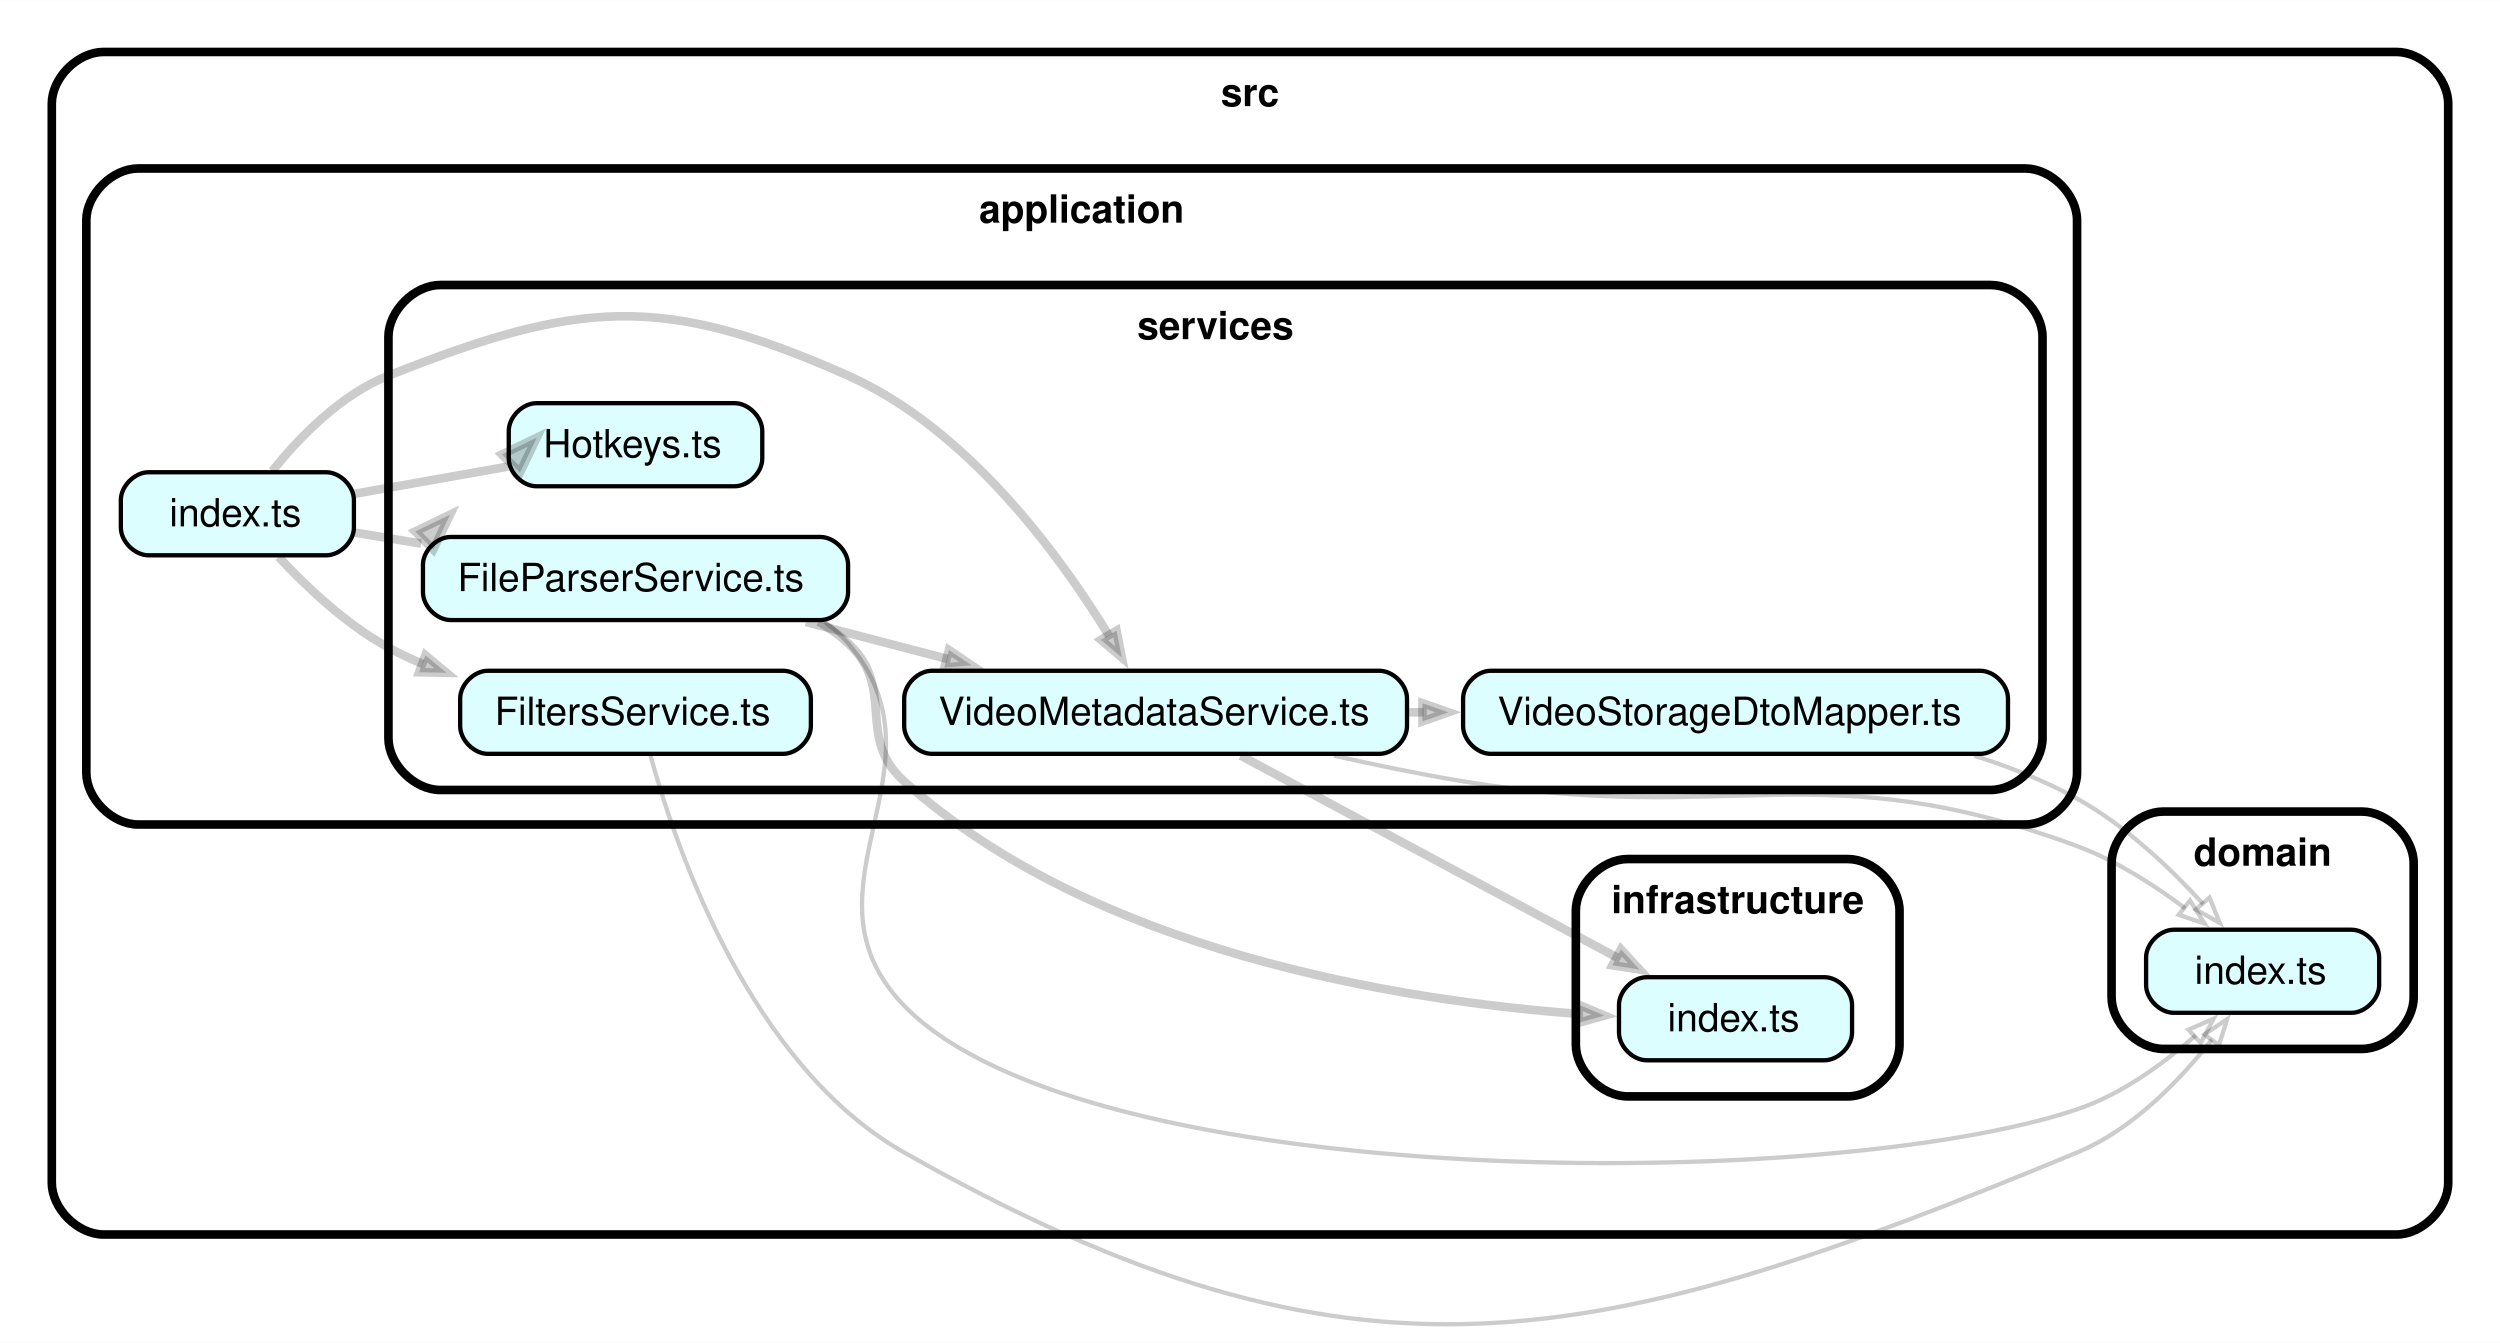
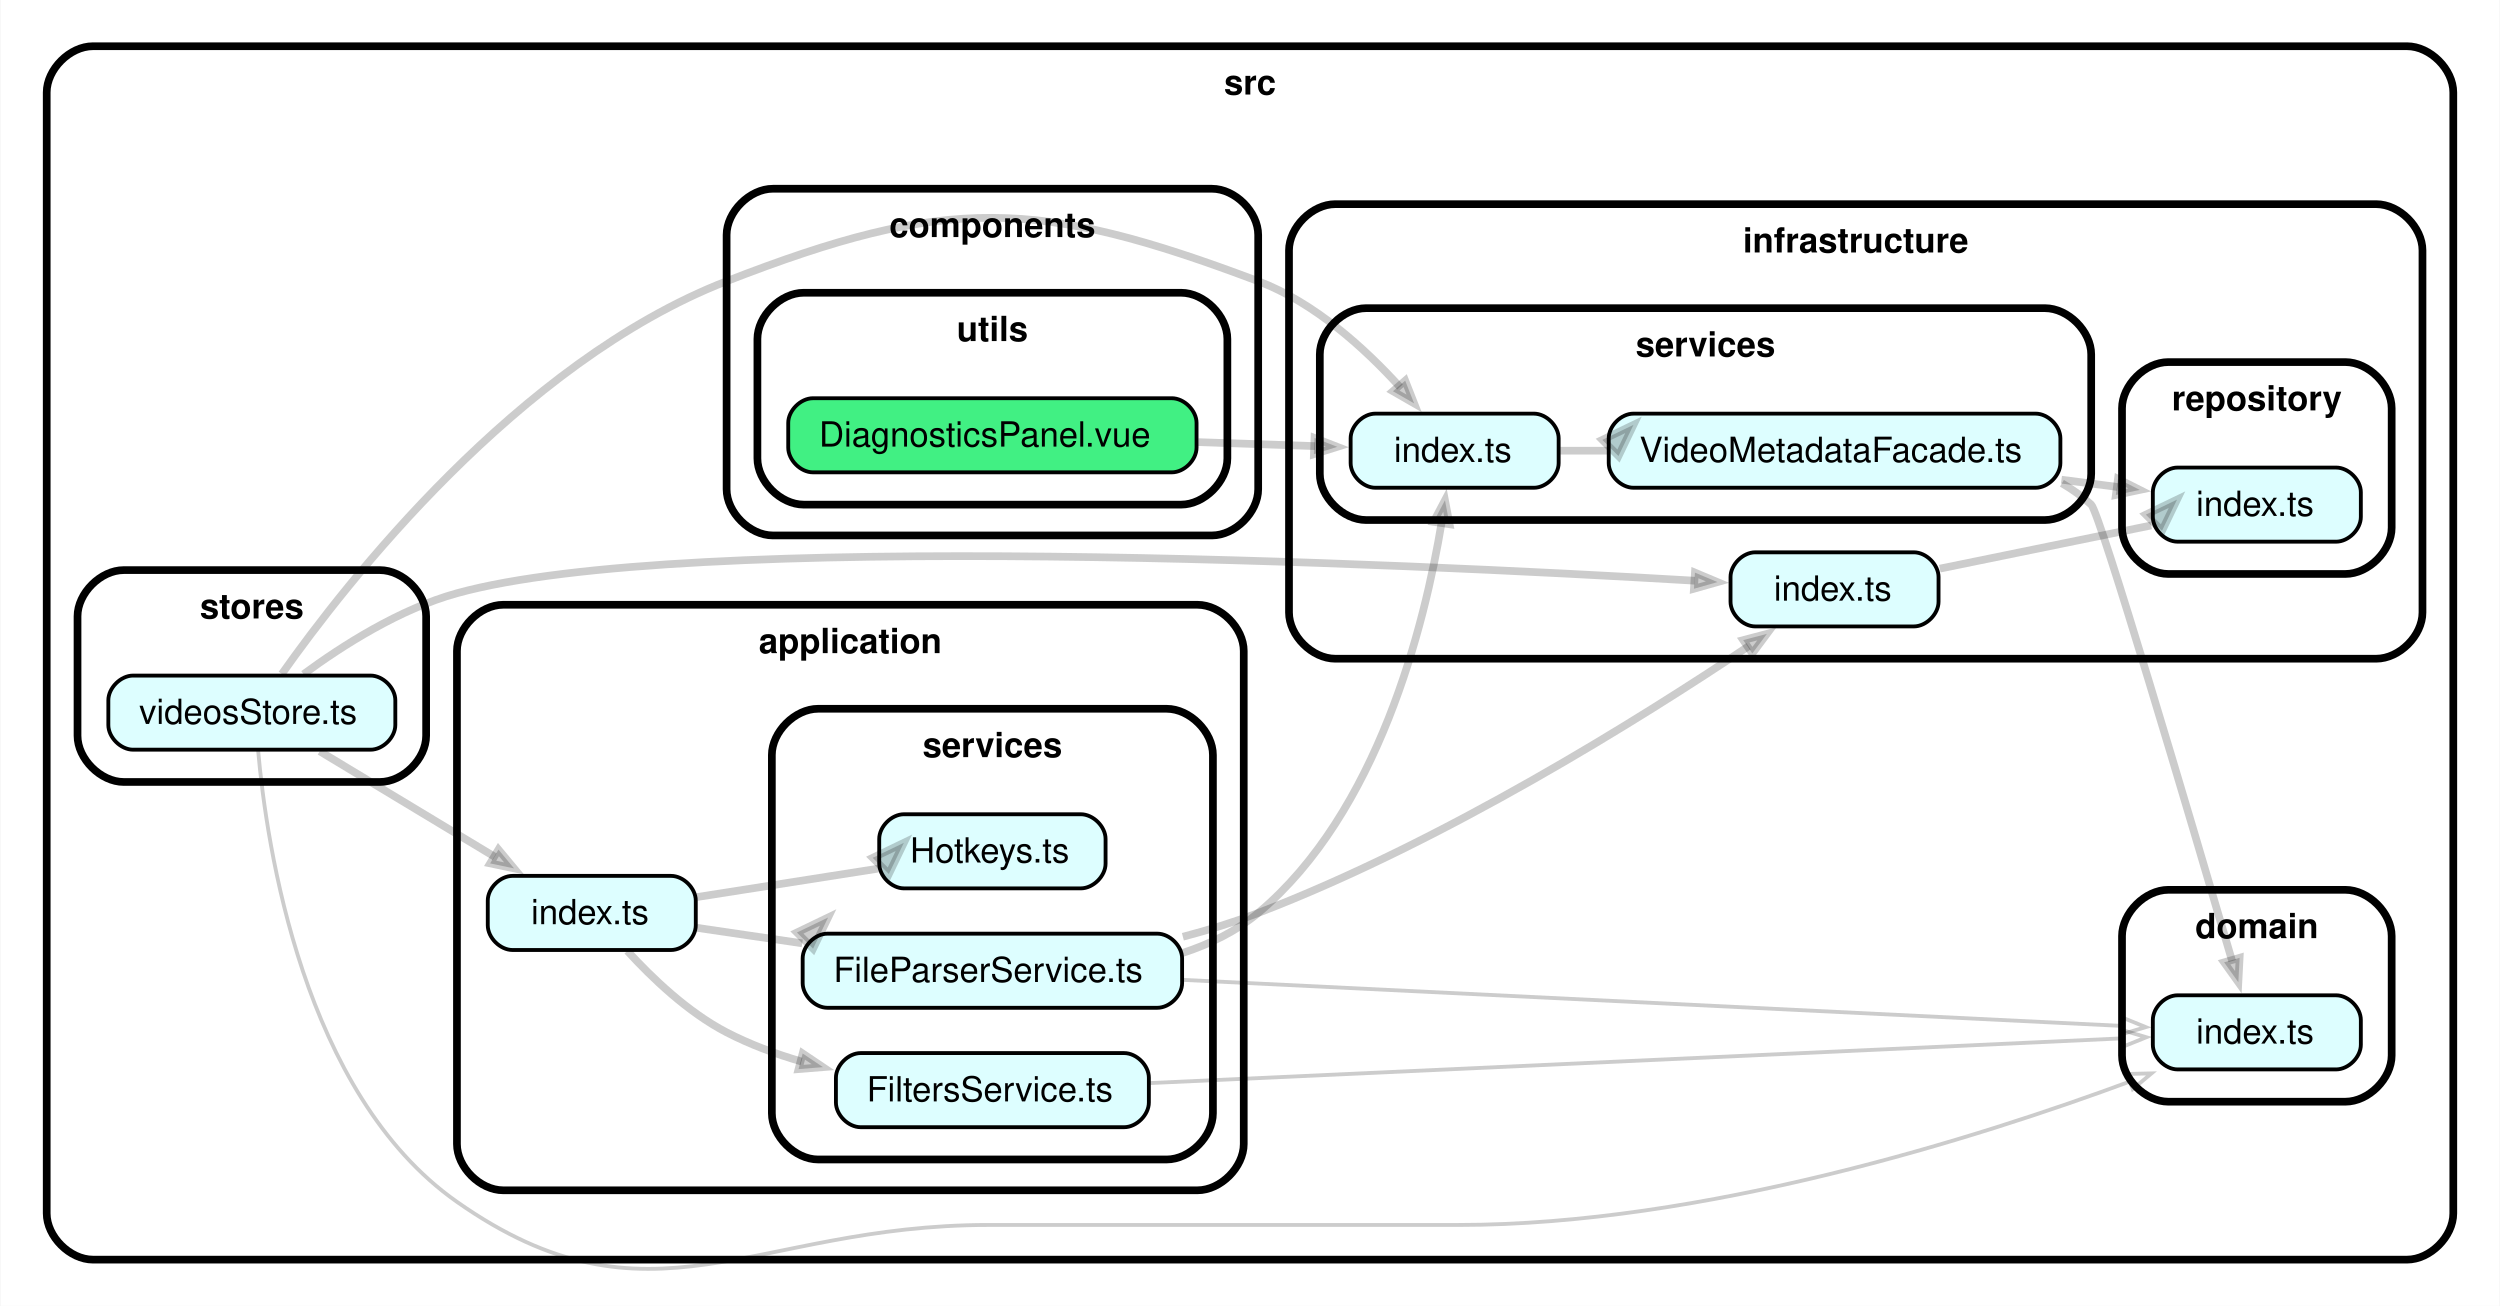
- <svg xmlns="http://www.w3.org/2000/svg" xmlns:xlink="http://www.w3.org/1999/xlink" width="579pt" height="311pt" viewBox="0.00 0.00 579.25 311.06">
-   <g id="graph0" class="graph" transform="scale(1 1) rotate(0) translate(4 307.06)">
-     <polygon fill="white" stroke="none" points="-4,4 -4,-307.06 575.25,-307.06 575.25,4 -4,4" />
+ <svg xmlns="http://www.w3.org/2000/svg" xmlns:xlink="http://www.w3.org/1999/xlink" width="649pt" height="339pt" viewBox="0.00 0.00 648.75 339.00">
+   <g id="graph0" class="graph" transform="scale(1 1) rotate(0) translate(4 335)">
+     <polygon fill="white" stroke="none" points="-4,4 -4,-335 644.75,-335 644.75,4 -4,4" />
    <g id="clust1" class="cluster">
-       <path fill="#ffffff" stroke="black" stroke-width="2" d="M20,-21.06C20,-21.06 551.25,-21.06 551.25,-21.06 557.25,-21.06 563.25,-27.06 563.25,-33.06 563.25,-33.06 563.25,-283.06 563.25,-283.06 563.25,-289.06 557.25,-295.06 551.25,-295.06 551.25,-295.06 20,-295.06 20,-295.06 14,-295.06 8,-289.06 8,-283.06 8,-283.06 8,-33.06 8,-33.06 8,-27.06 14,-21.06 20,-21.06" />
-       <text text-anchor="middle" x="285.62" y="-282.51" font-family="Helvetica,sans-Serif" font-weight="bold" font-size="9.00">src</text>
+       <path fill="#ffffff" stroke="black" stroke-width="2" d="M20,-8C20,-8 620.75,-8 620.75,-8 626.75,-8 632.75,-14 632.75,-20 632.75,-20 632.75,-311 632.75,-311 632.75,-317 626.75,-323 620.75,-323 620.75,-323 20,-323 20,-323 14,-323 8,-317 8,-311 8,-311 8,-20 8,-20 8,-14 14,-8 20,-8" />
+       <text text-anchor="middle" x="320.38" y="-310.45" font-family="Helvetica,sans-Serif" font-weight="bold" font-size="9.00">src</text>
    </g>
    <g id="clust2" class="cluster">
-       <path fill="#ffffff" stroke="black" stroke-width="2" d="M28,-116.06C28,-116.06 465.25,-116.06 465.25,-116.06 471.25,-116.06 477.25,-122.06 477.25,-128.06 477.25,-128.06 477.25,-256.06 477.25,-256.06 477.25,-262.06 471.25,-268.06 465.25,-268.06 465.25,-268.06 28,-268.06 28,-268.06 22,-268.06 16,-262.06 16,-256.06 16,-256.06 16,-128.06 16,-128.06 16,-122.06 22,-116.06 28,-116.06" />
-       <text text-anchor="middle" x="246.62" y="-255.51" font-family="Helvetica,sans-Serif" font-weight="bold" font-size="9.00">application</text>
+       <path fill="#ffffff" stroke="black" stroke-width="2" d="M126.5,-26C126.5,-26 306.75,-26 306.75,-26 312.75,-26 318.75,-32 318.75,-38 318.75,-38 318.75,-166 318.75,-166 318.75,-172 312.75,-178 306.75,-178 306.75,-178 126.5,-178 126.5,-178 120.5,-178 114.5,-172 114.5,-166 114.5,-166 114.5,-38 114.5,-38 114.5,-32 120.5,-26 126.5,-26" />
+       <text text-anchor="middle" x="216.62" y="-165.45" font-family="Helvetica,sans-Serif" font-weight="bold" font-size="9.00">application</text>
    </g>
    <g id="clust3" class="cluster">
-       <path fill="#ffffff" stroke="black" stroke-width="2" d="M98,-124.06C98,-124.06 457.25,-124.06 457.25,-124.06 463.25,-124.06 469.25,-130.06 469.25,-136.06 469.25,-136.06 469.25,-229.06 469.25,-229.06 469.25,-235.06 463.25,-241.06 457.25,-241.06 457.25,-241.06 98,-241.06 98,-241.06 92,-241.06 86,-235.06 86,-229.06 86,-229.06 86,-136.06 86,-136.06 86,-130.06 92,-124.06 98,-124.06" />
-       <text text-anchor="middle" x="277.62" y="-228.51" font-family="Helvetica,sans-Serif" font-weight="bold" font-size="9.00">services</text>
+       <path fill="#ffffff" stroke="black" stroke-width="2" d="M208.25,-34C208.25,-34 298.75,-34 298.75,-34 304.75,-34 310.75,-40 310.75,-46 310.75,-46 310.75,-139 310.75,-139 310.75,-145 304.75,-151 298.75,-151 298.75,-151 208.25,-151 208.25,-151 202.25,-151 196.25,-145 196.25,-139 196.25,-139 196.25,-46 196.25,-46 196.25,-40 202.25,-34 208.25,-34" />
+       <text text-anchor="middle" x="253.5" y="-138.45" font-family="Helvetica,sans-Serif" font-weight="bold" font-size="9.00">services</text>
+     </g>
+     <g id="clust4" class="cluster">
+       <path fill="#ffffff" stroke="black" stroke-width="2" d="M196.5,-196C196.5,-196 310.5,-196 310.5,-196 316.5,-196 322.5,-202 322.5,-208 322.5,-208 322.5,-274 322.5,-274 322.5,-280 316.5,-286 310.5,-286 310.5,-286 196.5,-286 196.5,-286 190.5,-286 184.5,-280 184.5,-274 184.5,-274 184.5,-208 184.5,-208 184.5,-202 190.5,-196 196.5,-196" />
+       <text text-anchor="middle" x="253.5" y="-273.45" font-family="Helvetica,sans-Serif" font-weight="bold" font-size="9.00">components</text>
    </g>
    <g id="clust5" class="cluster">
-       <path fill="#ffffff" stroke="black" stroke-width="2" d="M373.12,-53.06C373.12,-53.06 424.12,-53.06 424.12,-53.06 430.12,-53.06 436.12,-59.06 436.12,-65.06 436.12,-65.06 436.12,-96.06 436.12,-96.06 436.12,-102.06 430.12,-108.06 424.12,-108.06 424.12,-108.06 373.12,-108.06 373.12,-108.06 367.12,-108.06 361.12,-102.06 361.12,-96.06 361.12,-96.06 361.12,-65.06 361.12,-65.06 361.12,-59.06 367.12,-53.06 373.12,-53.06" />
-       <text text-anchor="middle" x="398.62" y="-95.51" font-family="Helvetica,sans-Serif" font-weight="bold" font-size="9.00">infrastructure</text>
+       <path fill="#ffffff" stroke="black" stroke-width="2" d="M204.5,-204C204.5,-204 302.5,-204 302.5,-204 308.5,-204 314.5,-210 314.5,-216 314.5,-216 314.5,-247 314.5,-247 314.5,-253 308.5,-259 302.5,-259 302.5,-259 204.5,-259 204.5,-259 198.5,-259 192.5,-253 192.5,-247 192.5,-247 192.5,-216 192.5,-216 192.5,-210 198.5,-204 204.5,-204" />
+       <text text-anchor="middle" x="253.5" y="-246.45" font-family="Helvetica,sans-Serif" font-weight="bold" font-size="9.00">utils</text>
    </g>
-     <g id="clust4" class="cluster">
-       <path fill="#ffffff" stroke="black" stroke-width="2" d="M497.25,-64.06C497.25,-64.06 543.25,-64.06 543.25,-64.06 549.25,-64.06 555.25,-70.06 555.25,-76.06 555.25,-76.06 555.25,-107.06 555.25,-107.06 555.25,-113.06 549.25,-119.06 543.25,-119.06 543.25,-119.06 497.25,-119.06 497.25,-119.06 491.25,-119.06 485.25,-113.06 485.25,-107.06 485.25,-107.06 485.25,-76.06 485.25,-76.06 485.25,-70.06 491.25,-64.06 497.25,-64.06" />
-       <text text-anchor="middle" x="520.25" y="-106.51" font-family="Helvetica,sans-Serif" font-weight="bold" font-size="9.00">domain</text>
+     <g id="clust6" class="cluster">
+       <path fill="#ffffff" stroke="black" stroke-width="2" d="M558.75,-49C558.75,-49 604.75,-49 604.75,-49 610.75,-49 616.75,-55 616.75,-61 616.75,-61 616.75,-92 616.75,-92 616.75,-98 610.75,-104 604.75,-104 604.75,-104 558.75,-104 558.75,-104 552.75,-104 546.75,-98 546.75,-92 546.75,-92 546.75,-61 546.75,-61 546.75,-55 552.75,-49 558.75,-49" />
+       <text text-anchor="middle" x="581.75" y="-91.45" font-family="Helvetica,sans-Serif" font-weight="bold" font-size="9.00">domain</text>
+     </g>
+     <g id="clust7" class="cluster">
+       <path fill="#ffffff" stroke="black" stroke-width="2" d="M342.5,-164C342.5,-164 612.75,-164 612.75,-164 618.75,-164 624.75,-170 624.75,-176 624.75,-176 624.75,-270 624.75,-270 624.75,-276 618.75,-282 612.75,-282 612.75,-282 342.5,-282 342.5,-282 336.5,-282 330.5,-276 330.5,-270 330.5,-270 330.5,-176 330.5,-176 330.5,-170 336.5,-164 342.5,-164" />
+       <text text-anchor="middle" x="477.62" y="-269.45" font-family="Helvetica,sans-Serif" font-weight="bold" font-size="9.00">infrastructure</text>
+     </g>
+     <g id="clust8" class="cluster">
+       <path fill="#ffffff" stroke="black" stroke-width="2" d="M558.75,-186C558.75,-186 604.75,-186 604.75,-186 610.75,-186 616.75,-192 616.75,-198 616.75,-198 616.75,-229 616.75,-229 616.75,-235 610.75,-241 604.75,-241 604.75,-241 558.75,-241 558.75,-241 552.75,-241 546.75,-235 546.75,-229 546.75,-229 546.75,-198 546.75,-198 546.75,-192 552.75,-186 558.75,-186" />
+       <text text-anchor="middle" x="581.75" y="-228.45" font-family="Helvetica,sans-Serif" font-weight="bold" font-size="9.00">repository</text>
+     </g>
+     <g id="clust9" class="cluster">
+       <path fill="#ffffff" stroke="black" stroke-width="2" d="M350.5,-200C350.5,-200 526.75,-200 526.75,-200 532.75,-200 538.75,-206 538.75,-212 538.75,-212 538.75,-243 538.75,-243 538.75,-249 532.75,-255 526.75,-255 526.75,-255 350.5,-255 350.5,-255 344.5,-255 338.5,-249 338.5,-243 338.5,-243 338.5,-212 338.5,-212 338.5,-206 344.5,-200 350.5,-200" />
+       <text text-anchor="middle" x="438.62" y="-242.45" font-family="Helvetica,sans-Serif" font-weight="bold" font-size="9.00">services</text>
+     </g>
+     <g id="clust10" class="cluster">
+       <path fill="#ffffff" stroke="black" stroke-width="2" d="M28,-132C28,-132 94.5,-132 94.5,-132 100.5,-132 106.5,-138 106.5,-144 106.5,-144 106.5,-175 106.5,-175 106.5,-181 100.5,-187 94.5,-187 94.5,-187 28,-187 28,-187 22,-187 16,-181 16,-175 16,-175 16,-144 16,-144 16,-138 22,-132 28,-132" />
+       <text text-anchor="middle" x="61.25" y="-174.45" font-family="Helvetica,sans-Serif" font-weight="bold" font-size="9.00">stores</text>
    </g>
    <g id="node1" class="node">
      <g id="a_node1">
        <a xlink:href="src/application/index.ts" xlink:title="index.ts">
-           <path fill="#ddfeff" stroke="black" d="M71.58,-197.68C71.58,-197.68 30.42,-197.68 30.42,-197.68 27.21,-197.68 24,-194.47 24,-191.26 24,-191.26 24,-184.85 24,-184.85 24,-181.64 27.21,-178.43 30.42,-178.43 30.42,-178.43 71.58,-178.43 71.58,-178.43 74.79,-178.43 78,-181.64 78,-184.85 78,-184.85 78,-191.26 78,-191.26 78,-194.47 74.79,-197.68 71.58,-197.68" />
-           <text text-anchor="start" x="35.25" y="-185.13" font-family="Helvetica,sans-Serif" font-size="9.00">index.ts</text>
+           <path fill="#ddfeff" stroke="black" d="M170.08,-107.62C170.08,-107.62 128.92,-107.62 128.92,-107.62 125.71,-107.62 122.5,-104.42 122.5,-101.21 122.5,-101.21 122.5,-94.79 122.5,-94.79 122.5,-91.58 125.71,-88.38 128.92,-88.38 128.92,-88.38 170.08,-88.38 170.08,-88.38 173.29,-88.38 176.5,-91.58 176.5,-94.79 176.5,-94.79 176.5,-101.21 176.5,-101.21 176.5,-104.42 173.29,-107.62 170.08,-107.62" />
+           <text text-anchor="start" x="133.75" y="-95.08" font-family="Helvetica,sans-Serif" font-size="9.00">index.ts</text>
        </a>
      </g>
    </g>
    <g id="node2" class="node">
      <g id="a_node2">
        <a xlink:href="src/application/services/FileParserService.ts" xlink:title="FileParserService.ts">
-           <path fill="#ddfeff" stroke="black" d="M186.08,-182.68C186.08,-182.68 100.42,-182.68 100.42,-182.68 97.21,-182.68 94,-179.47 94,-176.26 94,-176.26 94,-169.85 94,-169.85 94,-166.64 97.21,-163.43 100.42,-163.43 100.42,-163.43 186.08,-163.43 186.08,-163.43 189.29,-163.43 192.5,-166.64 192.5,-169.85 192.5,-169.85 192.5,-176.26 192.5,-176.26 192.5,-179.47 189.29,-182.68 186.08,-182.68" />
-           <text text-anchor="start" x="102" y="-170.13" font-family="Helvetica,sans-Serif" font-size="9.00">FileParserService.ts</text>
+           <path fill="#ddfeff" stroke="black" d="M296.33,-92.62C296.33,-92.62 210.67,-92.62 210.67,-92.62 207.46,-92.62 204.25,-89.42 204.25,-86.21 204.25,-86.21 204.25,-79.79 204.25,-79.79 204.25,-76.58 207.46,-73.38 210.67,-73.38 210.67,-73.38 296.33,-73.38 296.33,-73.38 299.54,-73.38 302.75,-76.58 302.75,-79.79 302.75,-79.79 302.75,-86.21 302.75,-86.21 302.75,-89.42 299.54,-92.62 296.33,-92.62" />
+           <text text-anchor="start" x="212.25" y="-80.08" font-family="Helvetica,sans-Serif" font-size="9.00">FileParserService.ts</text>
        </a>
      </g>
    </g>
    <g id="edge1" class="edge">
-       <path fill="none" stroke="#000000" stroke-width="2" stroke-opacity="0.2" d="M78.1,-183.72C83,-182.9 88.26,-182.03 93.58,-181.14" />
-       <polygon fill="#000000" fill-opacity="0.2" stroke="#000000" stroke-width="2" stroke-opacity="0.2" points="96.39,-179.75 100.29,-187.85 92.19,-183.95 96.39,-179.75" />
+       <path fill="none" stroke="#000000" stroke-width="2" stroke-opacity="0.2" d="M176.77,-94.14C185.15,-92.9 194.71,-91.5 204.14,-90.11" />
+       <polygon fill="#000000" fill-opacity="0.2" stroke="#000000" stroke-width="2" stroke-opacity="0.2" points="206.95,-88.72 210.85,-96.82 202.75,-92.92 206.95,-88.72" />
    </g>
    <g id="node3" class="node">
      <g id="a_node3">
        <a xlink:href="src/application/services/FiltersService.ts" xlink:title="FiltersService.ts">
-           <path fill="#ddfeff" stroke="black" d="M177.46,-151.68C177.46,-151.68 109.04,-151.68 109.04,-151.68 105.83,-151.68 102.62,-148.47 102.62,-145.26 102.62,-145.26 102.62,-138.85 102.62,-138.85 102.62,-135.64 105.83,-132.43 109.04,-132.43 109.04,-132.43 177.46,-132.43 177.46,-132.43 180.67,-132.43 183.88,-135.64 183.88,-138.85 183.88,-138.85 183.88,-145.26 183.88,-145.26 183.88,-148.47 180.67,-151.68 177.46,-151.68" />
-           <text text-anchor="start" x="110.62" y="-139.13" font-family="Helvetica,sans-Serif" font-size="9.00">FiltersService.ts</text>
+           <path fill="#ddfeff" stroke="black" d="M287.71,-61.62C287.71,-61.62 219.29,-61.62 219.29,-61.62 216.08,-61.62 212.88,-58.42 212.88,-55.21 212.88,-55.21 212.88,-48.79 212.88,-48.79 212.88,-45.58 216.08,-42.38 219.29,-42.38 219.29,-42.38 287.71,-42.38 287.71,-42.38 290.92,-42.38 294.12,-45.58 294.12,-48.79 294.12,-48.79 294.12,-55.21 294.12,-55.21 294.12,-58.42 290.92,-61.62 287.71,-61.62" />
+           <text text-anchor="start" x="220.88" y="-49.08" font-family="Helvetica,sans-Serif" font-size="9.00">FiltersService.ts</text>
        </a>
      </g>
    </g>
    <g id="edge2" class="edge">
-       <path fill="none" stroke="#000000" stroke-width="2" stroke-opacity="0.2" d="M60.57,-178.03C66.94,-171.18 76.19,-162.42 86,-157.06 88.53,-155.67 91.19,-154.41 93.93,-153.27" />
-       <polygon fill="#000000" fill-opacity="0.2" stroke="#000000" stroke-width="2" stroke-opacity="0.2" points="94.56,-155.27 99.45,-151.21 93.1,-151.33 94.56,-155.27" />
+       <path fill="none" stroke="#000000" stroke-width="2" stroke-opacity="0.2" d="M158.73,-88.14C165.07,-81.19 174.43,-72.22 184.5,-67 190.54,-63.87 197.2,-61.39 203.93,-59.43" />
+       <polygon fill="#000000" fill-opacity="0.2" stroke="#000000" stroke-width="2" stroke-opacity="0.2" points="204.24,-61.52 209.52,-57.97 203.18,-57.46 204.24,-61.52" />
    </g>
    <g id="node4" class="node">
      <g id="a_node4">
        <a xlink:href="src/application/services/Hotkeys.ts" xlink:title="Hotkeys.ts">
-           <path fill="#ddfeff" stroke="black" d="M166.21,-213.68C166.21,-213.68 120.29,-213.68 120.29,-213.68 117.08,-213.68 113.88,-210.47 113.88,-207.26 113.88,-207.26 113.88,-200.85 113.88,-200.85 113.88,-197.64 117.08,-194.43 120.29,-194.43 120.29,-194.43 166.21,-194.43 166.21,-194.43 169.42,-194.43 172.62,-197.64 172.62,-200.85 172.62,-200.85 172.62,-207.26 172.62,-207.26 172.62,-210.47 169.42,-213.68 166.21,-213.68" />
-           <text text-anchor="start" x="121.88" y="-201.13" font-family="Helvetica,sans-Serif" font-size="9.00">Hotkeys.ts</text>
+           <path fill="#ddfeff" stroke="black" d="M276.46,-123.62C276.46,-123.62 230.54,-123.62 230.54,-123.62 227.33,-123.62 224.12,-120.42 224.12,-117.21 224.12,-117.21 224.12,-110.79 224.12,-110.79 224.12,-107.58 227.33,-104.38 230.54,-104.38 230.54,-104.38 276.46,-104.38 276.46,-104.38 279.67,-104.38 282.88,-107.58 282.88,-110.79 282.88,-110.79 282.88,-117.21 282.88,-117.21 282.88,-120.42 279.67,-123.62 276.46,-123.62" />
+           <text text-anchor="start" x="232.12" y="-111.08" font-family="Helvetica,sans-Serif" font-size="9.00">Hotkeys.ts</text>
        </a>
      </g>
    </g>
    <g id="edge3" class="edge">
-       <path fill="none" stroke="#000000" stroke-width="2" stroke-opacity="0.2" d="M78.1,-192.68C89.24,-194.66 102.28,-196.97 113.68,-198.99" />
-       <polygon fill="#000000" fill-opacity="0.2" stroke="#000000" stroke-width="2" stroke-opacity="0.2" points="116.48,-197.6 120.38,-205.7 112.28,-201.8 116.48,-197.6" />
+       <path fill="none" stroke="#000000" stroke-width="2" stroke-opacity="0.2" d="M176.77,-102.12C191.17,-104.38 209.05,-107.18 223.81,-109.5" />
+       <polygon fill="#000000" fill-opacity="0.2" stroke="#000000" stroke-width="2" stroke-opacity="0.2" points="226.62,-108.11 230.52,-116.21 222.42,-112.31 226.62,-108.11" />
    </g>
    <g id="node5" class="node">
      <g id="a_node5">
-         <a xlink:href="src/application/services/VideoMetadataService.ts" xlink:title="VideoMetadataService.ts">
-           <path fill="#ddfeff" stroke="black" d="M315.58,-151.68C315.58,-151.68 211.92,-151.68 211.92,-151.68 208.71,-151.68 205.5,-148.47 205.5,-145.26 205.5,-145.26 205.5,-138.85 205.5,-138.85 205.5,-135.64 208.71,-132.43 211.92,-132.43 211.92,-132.43 315.58,-132.43 315.58,-132.43 318.79,-132.43 322,-135.64 322,-138.85 322,-138.85 322,-145.26 322,-145.26 322,-148.47 318.79,-151.68 315.58,-151.68" />
-           <text text-anchor="start" x="213.5" y="-139.13" font-family="Helvetica,sans-Serif" font-size="9.00">VideoMetadataService.ts</text>
+         <a xlink:href="src/domain/index.ts" xlink:title="index.ts">
+           <path fill="#ddfeff" stroke="black" d="M602.33,-76.62C602.33,-76.62 561.17,-76.62 561.17,-76.62 557.96,-76.62 554.75,-73.42 554.75,-70.21 554.75,-70.21 554.75,-63.79 554.75,-63.79 554.75,-60.58 557.96,-57.38 561.17,-57.38 561.17,-57.38 602.33,-57.38 602.33,-57.38 605.54,-57.38 608.75,-60.58 608.75,-63.79 608.75,-63.79 608.75,-70.21 608.75,-70.21 608.75,-73.42 605.54,-76.62 602.33,-76.62" />
+           <text text-anchor="start" x="566" y="-64.08" font-family="Helvetica,sans-Serif" font-size="9.00">index.ts</text>
        </a>
      </g>
    </g>
    <g id="edge4" class="edge">
-       <path fill="none" stroke="#000000" stroke-width="2" stroke-opacity="0.2" d="M59.09,-197.97C65.23,-205.63 74.85,-215.63 86,-220.06 130,-237.5 149.26,-239.3 192.5,-220.06 220.06,-207.79 241.34,-178.78 252.95,-159.81" />
-       <polygon fill="#000000" fill-opacity="0.2" stroke="#000000" stroke-width="2" stroke-opacity="0.2" points="254.7,-160.98 255.93,-154.74 251.08,-158.85 254.7,-160.98" />
-     </g>
-     <g id="edge5" class="edge">
-       <path fill="none" stroke="#000000" stroke-width="2" stroke-opacity="0.2" d="M182.72,-162.99C193.18,-160.26 204.61,-157.26 215.49,-154.42" />
-       <polygon fill="#000000" fill-opacity="0.2" stroke="#000000" stroke-width="2" stroke-opacity="0.2" points="215.86,-156.49 221.14,-152.94 214.8,-152.43 215.86,-156.49" />
+       <path fill="none" stroke="#000000" stroke-opacity="0.2" d="M302.99,-80.62C369.92,-77.34 488.92,-71.5 546.99,-68.66" />
+       <polygon fill="none" stroke="#000000" stroke-opacity="0.2" points="547.03,-70.76 552.92,-68.36 546.83,-66.56 547.03,-70.76" />
    </g>
    <g id="node6" class="node">
      <g id="a_node6">
-         <a xlink:href="src/domain/index.ts" xlink:title="index.ts">
-           <path fill="#ddfeff" stroke="black" d="M540.83,-91.68C540.83,-91.68 499.67,-91.68 499.67,-91.68 496.46,-91.68 493.25,-88.47 493.25,-85.26 493.25,-85.26 493.25,-78.85 493.25,-78.85 493.25,-75.64 496.46,-72.43 499.67,-72.43 499.67,-72.43 540.83,-72.43 540.83,-72.43 544.04,-72.43 547.25,-75.64 547.25,-78.85 547.25,-78.85 547.25,-85.26 547.25,-85.26 547.25,-88.47 544.04,-91.68 540.83,-91.68" />
-           <text text-anchor="start" x="504.5" y="-79.13" font-family="Helvetica,sans-Serif" font-size="9.00">index.ts</text>
+         <a xlink:href="src/infrastructure/index.ts" xlink:title="index.ts">
+           <path fill="#ddfeff" stroke="black" d="M492.71,-191.62C492.71,-191.62 451.54,-191.62 451.54,-191.62 448.33,-191.62 445.12,-188.42 445.12,-185.21 445.12,-185.21 445.12,-178.79 445.12,-178.79 445.12,-175.58 448.33,-172.38 451.54,-172.38 451.54,-172.38 492.71,-172.38 492.71,-172.38 495.92,-172.38 499.12,-175.58 499.12,-178.79 499.12,-178.79 499.12,-185.21 499.12,-185.21 499.12,-188.42 495.92,-191.62 492.71,-191.62" />
+           <text text-anchor="start" x="456.38" y="-179.07" font-family="Helvetica,sans-Serif" font-size="9.00">index.ts</text>
+         </a>
+       </g>
+     </g>
+     <g id="edge5" class="edge">
+       <path fill="none" stroke="#000000" stroke-width="2" stroke-opacity="0.2" d="M302.95,-91.82C309.61,-93.57 316.29,-95.62 322.5,-98 370.57,-116.41 421.82,-148.5 449.81,-167.24" />
+       <polygon fill="#000000" fill-opacity="0.2" stroke="#000000" stroke-width="2" stroke-opacity="0.2" points="448.41,-168.83 454.56,-170.45 450.77,-165.35 448.41,-168.83" />
+     </g>
+     <g id="node7" class="node">
+       <g id="a_node7">
+         <a xlink:href="src/infrastructure/services/index.ts" xlink:title="index.ts">
+           <path fill="#ddfeff" stroke="black" d="M394.08,-227.62C394.08,-227.62 352.92,-227.62 352.92,-227.62 349.71,-227.62 346.5,-224.42 346.5,-221.21 346.5,-221.21 346.5,-214.79 346.5,-214.79 346.5,-211.58 349.71,-208.38 352.92,-208.38 352.92,-208.38 394.08,-208.38 394.08,-208.38 397.29,-208.38 400.5,-211.58 400.5,-214.79 400.5,-214.79 400.5,-221.21 400.5,-221.21 400.5,-224.42 397.29,-227.62 394.08,-227.62" />
+           <text text-anchor="start" x="357.75" y="-215.07" font-family="Helvetica,sans-Serif" font-size="9.00">index.ts</text>
        </a>
      </g>
    </g>
    <g id="edge6" class="edge">
-       <path fill="none" stroke="#000000" stroke-opacity="0.2" d="M187.08,-162.98C189.07,-161.55 190.9,-159.92 192.5,-158.06 217.17,-129.44 179.19,-101.16 205.5,-74.06 247.73,-30.56 419.81,-30.67 477.25,-50.06 487.49,-53.51 497.21,-60.58 504.72,-67.19" />
-       <polygon fill="none" stroke="#000000" stroke-opacity="0.2" points="503.06,-68.52 508.89,-71.06 505.92,-65.44 503.06,-68.52" />
-     </g>
-     <g id="node7" class="node">
-       <g id="a_node7">
-         <a xlink:href="src/infrastructure/index.ts" xlink:title="index.ts">
-           <path fill="#ddfeff" stroke="black" d="M418.71,-80.68C418.71,-80.68 377.54,-80.68 377.54,-80.68 374.33,-80.68 371.12,-77.47 371.12,-74.26 371.12,-74.26 371.12,-67.85 371.12,-67.85 371.12,-64.64 374.33,-61.43 377.54,-61.43 377.54,-61.43 418.71,-61.43 418.71,-61.43 421.92,-61.43 425.12,-64.64 425.12,-67.85 425.12,-67.85 425.12,-74.26 425.12,-74.26 425.12,-77.47 421.92,-80.68 418.71,-80.68" />
-           <text text-anchor="start" x="382.38" y="-68.13" font-family="Helvetica,sans-Serif" font-size="9.00">index.ts</text>
-         </a>
-       </g>
+       <path fill="none" stroke="#000000" stroke-width="2" stroke-opacity="0.2" d="M302.91,-87.62C310.02,-89.94 316.84,-93.27 322.5,-98 353.65,-124.05 365.71,-172.75 370.13,-199.4" />
+       <polygon fill="#000000" fill-opacity="0.2" stroke="#000000" stroke-width="2" stroke-opacity="0.2" points="368.02,-199.52 370.99,-205.14 372.18,-198.9 368.02,-199.52" />
    </g>
    <g id="edge7" class="edge">
-       <path fill="none" stroke="#000000" stroke-width="2" stroke-opacity="0.2" d="M185.68,-163.06C188.13,-161.61 190.43,-159.95 192.5,-158.06 203.8,-147.67 194.08,-136.32 205.5,-126.06 249.39,-86.61 319.81,-75.31 361.96,-72.16" />
-       <polygon fill="#000000" fill-opacity="0.2" stroke="#000000" stroke-width="2" stroke-opacity="0.2" points="361.88,-74.27 367.74,-71.79 361.61,-70.08 361.88,-74.27" />
+       <path fill="none" stroke="#000000" stroke-opacity="0.2" d="M294.5,-53.84C359.45,-56.83 486.64,-62.67 547.18,-65.46" />
+       <polygon fill="none" stroke="#000000" stroke-opacity="0.2" points="546.97,-67.55 553.06,-65.73 547.16,-63.35 546.97,-67.55" />
    </g>
-     <g id="edge8" class="edge">
-       <path fill="none" stroke="#000000" stroke-opacity="0.2" d="M146.69,-132.15C152.56,-110.71 169.73,-60.3 205.5,-40.06 310.61,19.43 365.67,6.16 477.25,-40.06 490.07,-45.36 501.01,-56.69 508.51,-66.25" />
-       <polygon fill="none" stroke="#000000" stroke-opacity="0.2" points="506.76,-67.41 512.03,-70.97 510.13,-64.91 506.76,-67.41" />
-     </g>
-     <g id="edge10" class="edge">
-       <path fill="none" stroke="#000000" stroke-opacity="0.2" d="M305.08,-132.01C314.83,-129.82 325.25,-127.67 335,-126.06 397.71,-115.64 417.63,-133.13 477.25,-111.06 486.21,-107.74 495.07,-102.07 502.33,-96.62" />
-       <polygon fill="none" stroke="#000000" stroke-opacity="0.2" points="503.41,-98.45 506.82,-93.09 500.81,-95.14 503.41,-98.45" />
-     </g>
-     <g id="edge11" class="edge">
-       <path fill="none" stroke="#000000" stroke-width="2" stroke-opacity="0.2" d="M283.44,-132.03C306.2,-119.82 344.81,-99.11 370.64,-85.26" />
-       <polygon fill="#000000" fill-opacity="0.2" stroke="#000000" stroke-width="2" stroke-opacity="0.2" points="371.57,-87.14 375.87,-82.46 369.59,-83.44 371.57,-87.14" />
-     </g>
-     <g id="node8" class="node">
-       <g id="a_node8">
-         <a xlink:href="src/application/services/VideoStorageDtoMapper.ts" xlink:title="VideoStorageDtoMapper.ts">
-           <path fill="#ddfeff" stroke="black" d="M454.83,-151.68C454.83,-151.68 341.42,-151.68 341.42,-151.68 338.21,-151.68 335,-148.47 335,-145.26 335,-145.26 335,-138.85 335,-138.85 335,-135.64 338.21,-132.43 341.42,-132.43 341.42,-132.43 454.83,-132.43 454.83,-132.43 458.04,-132.43 461.25,-135.64 461.25,-138.85 461.25,-138.85 461.25,-145.26 461.25,-145.26 461.25,-148.47 458.04,-151.68 454.83,-151.68" />
-           <text text-anchor="start" x="343" y="-139.13" font-family="Helvetica,sans-Serif" font-size="9.00">VideoStorageDtoMapper.ts</text>
+     <g id="node9" class="node">
+       <g id="a_node9">
+         <a xlink:href="src/infrastructure/repository/index.ts" xlink:title="index.ts">
+           <path fill="#ddfeff" stroke="black" d="M602.33,-213.62C602.33,-213.62 561.17,-213.62 561.17,-213.62 557.96,-213.62 554.75,-210.42 554.75,-207.21 554.75,-207.21 554.75,-200.79 554.75,-200.79 554.75,-197.58 557.96,-194.38 561.17,-194.38 561.17,-194.38 602.33,-194.38 602.33,-194.38 605.54,-194.38 608.75,-197.58 608.75,-200.79 608.75,-200.79 608.75,-207.21 608.75,-207.21 608.75,-210.42 605.54,-213.62 602.33,-213.62" />
+           <text text-anchor="start" x="566" y="-201.07" font-family="Helvetica,sans-Serif" font-size="9.00">index.ts</text>
        </a>
      </g>
    </g>
    <g id="edge9" class="edge">
-       <path fill="none" stroke="#000000" stroke-width="2" stroke-opacity="0.2" d="M322.43,-142.06C323.56,-142.06 324.7,-142.06 325.84,-142.06" />
-       <polygon fill="#000000" fill-opacity="0.2" stroke="#000000" stroke-width="2" stroke-opacity="0.2" points="325.59,-144.16 331.59,-142.06 325.59,-139.96 325.59,-144.16" />
+       <path fill="none" stroke="#000000" stroke-width="2" stroke-opacity="0.2" d="M499.45,-187.38C516.13,-190.79 537.62,-195.18 554.32,-198.6" />
+       <polygon fill="#000000" fill-opacity="0.2" stroke="#000000" stroke-width="2" stroke-opacity="0.2" points="557.13,-197.2 561.03,-205.3 552.93,-201.4 557.13,-197.2" />
+     </g>
+     <g id="node10" class="node">
+       <g id="a_node10">
+         <a xlink:href="src/infrastructure/services/VideoMetadataFacade.ts" xlink:title="VideoMetadataFacade.ts">
+           <path fill="#ddfeff" stroke="black" d="M524.33,-227.62C524.33,-227.62 419.92,-227.62 419.92,-227.62 416.71,-227.62 413.5,-224.42 413.5,-221.21 413.5,-221.21 413.5,-214.79 413.5,-214.79 413.5,-211.58 416.71,-208.38 419.92,-208.38 419.92,-208.38 524.33,-208.38 524.33,-208.38 527.54,-208.38 530.75,-211.58 530.75,-214.79 530.75,-214.79 530.75,-221.21 530.75,-221.21 530.75,-224.42 527.54,-227.62 524.33,-227.62" />
+           <text text-anchor="start" x="421.5" y="-215.07" font-family="Helvetica,sans-Serif" font-size="9.00">VideoMetadataFacade.ts</text>
+         </a>
+       </g>
    </g>
    <g id="edge12" class="edge">
-       <path fill="none" stroke="#000000" stroke-opacity="0.2" d="M453.46,-131.99C461.71,-129.39 469.9,-126.13 477.25,-122.06 488.41,-115.87 498.82,-106.01 506.48,-97.62" />
-       <polygon fill="none" stroke="#000000" stroke-opacity="0.2" points="507.94,-99.14 510.32,-93.25 504.78,-96.37 507.94,-99.14" />
+       <path fill="none" stroke="#000000" stroke-width="2" stroke-opacity="0.2" d="M400.9,-218C404.81,-218 408.97,-218 413.23,-218" />
+       <polygon fill="#000000" fill-opacity="0.2" stroke="#000000" stroke-width="2" stroke-opacity="0.2" points="416.03,-216.61 419.93,-224.71 411.83,-220.81 416.03,-216.61" />
+     </g>
+     <g id="node8" class="node">
+       <g id="a_node8">
+         <a xlink:href="src/components/utils/DiagnosticsPanel.vue" xlink:title="DiagnosticsPanel.vue">
+           <path fill="#41f083" stroke="black" d="M300.08,-231.62C300.08,-231.62 206.92,-231.62 206.92,-231.62 203.71,-231.62 200.5,-228.42 200.5,-225.21 200.5,-225.21 200.5,-218.79 200.5,-218.79 200.5,-215.58 203.71,-212.38 206.92,-212.38 206.92,-212.38 300.08,-212.38 300.08,-212.38 303.29,-212.38 306.5,-215.58 306.5,-218.79 306.5,-218.79 306.5,-225.21 306.5,-225.21 306.5,-228.42 303.29,-231.62 300.08,-231.62" />
+           <text text-anchor="start" x="208.5" y="-219.07" font-family="Helvetica,sans-Serif" font-size="9.00">DiagnosticsPanel.vue</text>
+         </a>
+       </g>
+     </g>
+     <g id="edge8" class="edge">
+       <path fill="none" stroke="#000000" stroke-width="2" stroke-opacity="0.2" d="M306.94,-220.22C317.21,-219.87 327.74,-219.52 337.27,-219.19" />
+       <polygon fill="#000000" fill-opacity="0.2" stroke="#000000" stroke-width="2" stroke-opacity="0.2" points="337.12,-221.3 343.04,-219 336.97,-217.1 337.12,-221.3" />
+     </g>
+     <g id="edge10" class="edge">
+       <path fill="none" stroke="#000000" stroke-width="2" stroke-opacity="0.2" d="M531.15,-209.54C533.87,-207.96 536.43,-206.12 538.75,-204 541,-201.94 564.51,-122.44 575.34,-85.51" />
+       <polygon fill="#000000" fill-opacity="0.2" stroke="#000000" stroke-width="2" stroke-opacity="0.2" points="577.28,-86.36 576.95,-80.01 573.25,-85.18 577.28,-86.36" />
+     </g>
+     <g id="edge11" class="edge">
+       <path fill="none" stroke="#000000" stroke-width="2" stroke-opacity="0.2" d="M531.03,-210.47C536.01,-209.82 540.93,-209.18 545.64,-208.57" />
+       <polygon fill="#000000" fill-opacity="0.2" stroke="#000000" stroke-width="2" stroke-opacity="0.2" points="545.7,-210.68 551.37,-207.82 545.15,-206.51 545.7,-210.68" />
+     </g>
+     <g id="node11" class="node">
+       <g id="a_node11">
+         <a xlink:href="src/stores/videosStore.ts" xlink:title="videosStore.ts">
+           <path fill="#ddfeff" stroke="black" d="M92.08,-159.62C92.08,-159.62 30.42,-159.62 30.42,-159.62 27.21,-159.62 24,-156.42 24,-153.21 24,-153.21 24,-146.79 24,-146.79 24,-143.58 27.21,-140.38 30.42,-140.38 30.42,-140.38 92.08,-140.38 92.08,-140.38 95.29,-140.38 98.5,-143.58 98.5,-146.79 98.5,-146.79 98.5,-153.21 98.5,-153.21 98.5,-156.42 95.29,-159.62 92.08,-159.62" />
+           <text text-anchor="start" x="32" y="-147.07" font-family="Helvetica,sans-Serif" font-size="9.00">videosStore.ts</text>
+         </a>
+       </g>
+     </g>
+     <g id="edge13" class="edge">
+       <path fill="none" stroke="#000000" stroke-width="2" stroke-opacity="0.2" d="M78.88,-139.97C91.77,-132.2 109.81,-121.33 124.29,-112.59" />
+       <polygon fill="#000000" fill-opacity="0.2" stroke="#000000" stroke-width="2" stroke-opacity="0.2" points="125.27,-114.45 129.33,-109.56 123.11,-110.86 125.27,-114.45" />
+     </g>
+     <g id="edge14" class="edge">
+       <path fill="none" stroke="#000000" stroke-opacity="0.2" d="M62.88,-140.23C65.05,-115.63 74.49,-51.08 114.5,-23 164.75,12.27 191.11,-17 252.5,-17 252.5,-17 252.5,-17 374.5,-17 437.89,-17 509.23,-39.58 549.21,-54.39" />
+       <polygon fill="none" stroke="#000000" stroke-opacity="0.2" points="548.05,-56.2 554.4,-56.35 549.53,-52.27 548.05,-56.2" />
+     </g>
+     <g id="edge15" class="edge">
+       <path fill="none" stroke="#000000" stroke-width="2" stroke-opacity="0.2" d="M74.68,-159.98C84.75,-167.4 99.65,-176.91 114.5,-181 174.15,-197.45 358.05,-188.82 435.82,-184.25" />
+       <polygon fill="#000000" fill-opacity="0.2" stroke="#000000" stroke-width="2" stroke-opacity="0.2" points="435.88,-186.35 441.74,-183.89 435.62,-182.16 435.88,-186.35" />
+     </g>
+     <g id="edge16" class="edge">
+       <path fill="none" stroke="#000000" stroke-width="2" stroke-opacity="0.2" d="M69.04,-160.04C85.52,-183.38 130.31,-240.93 184.5,-262 241.66,-284.23 265.12,-283.65 322.5,-262 337.09,-256.49 350.19,-244.58 359.31,-234.53" />
+       <polygon fill="#000000" fill-opacity="0.2" stroke="#000000" stroke-width="2" stroke-opacity="0.2" points="360.66,-236.19 362.99,-230.27 357.48,-233.44 360.66,-236.19" />
    </g>
  </g>
</svg>
